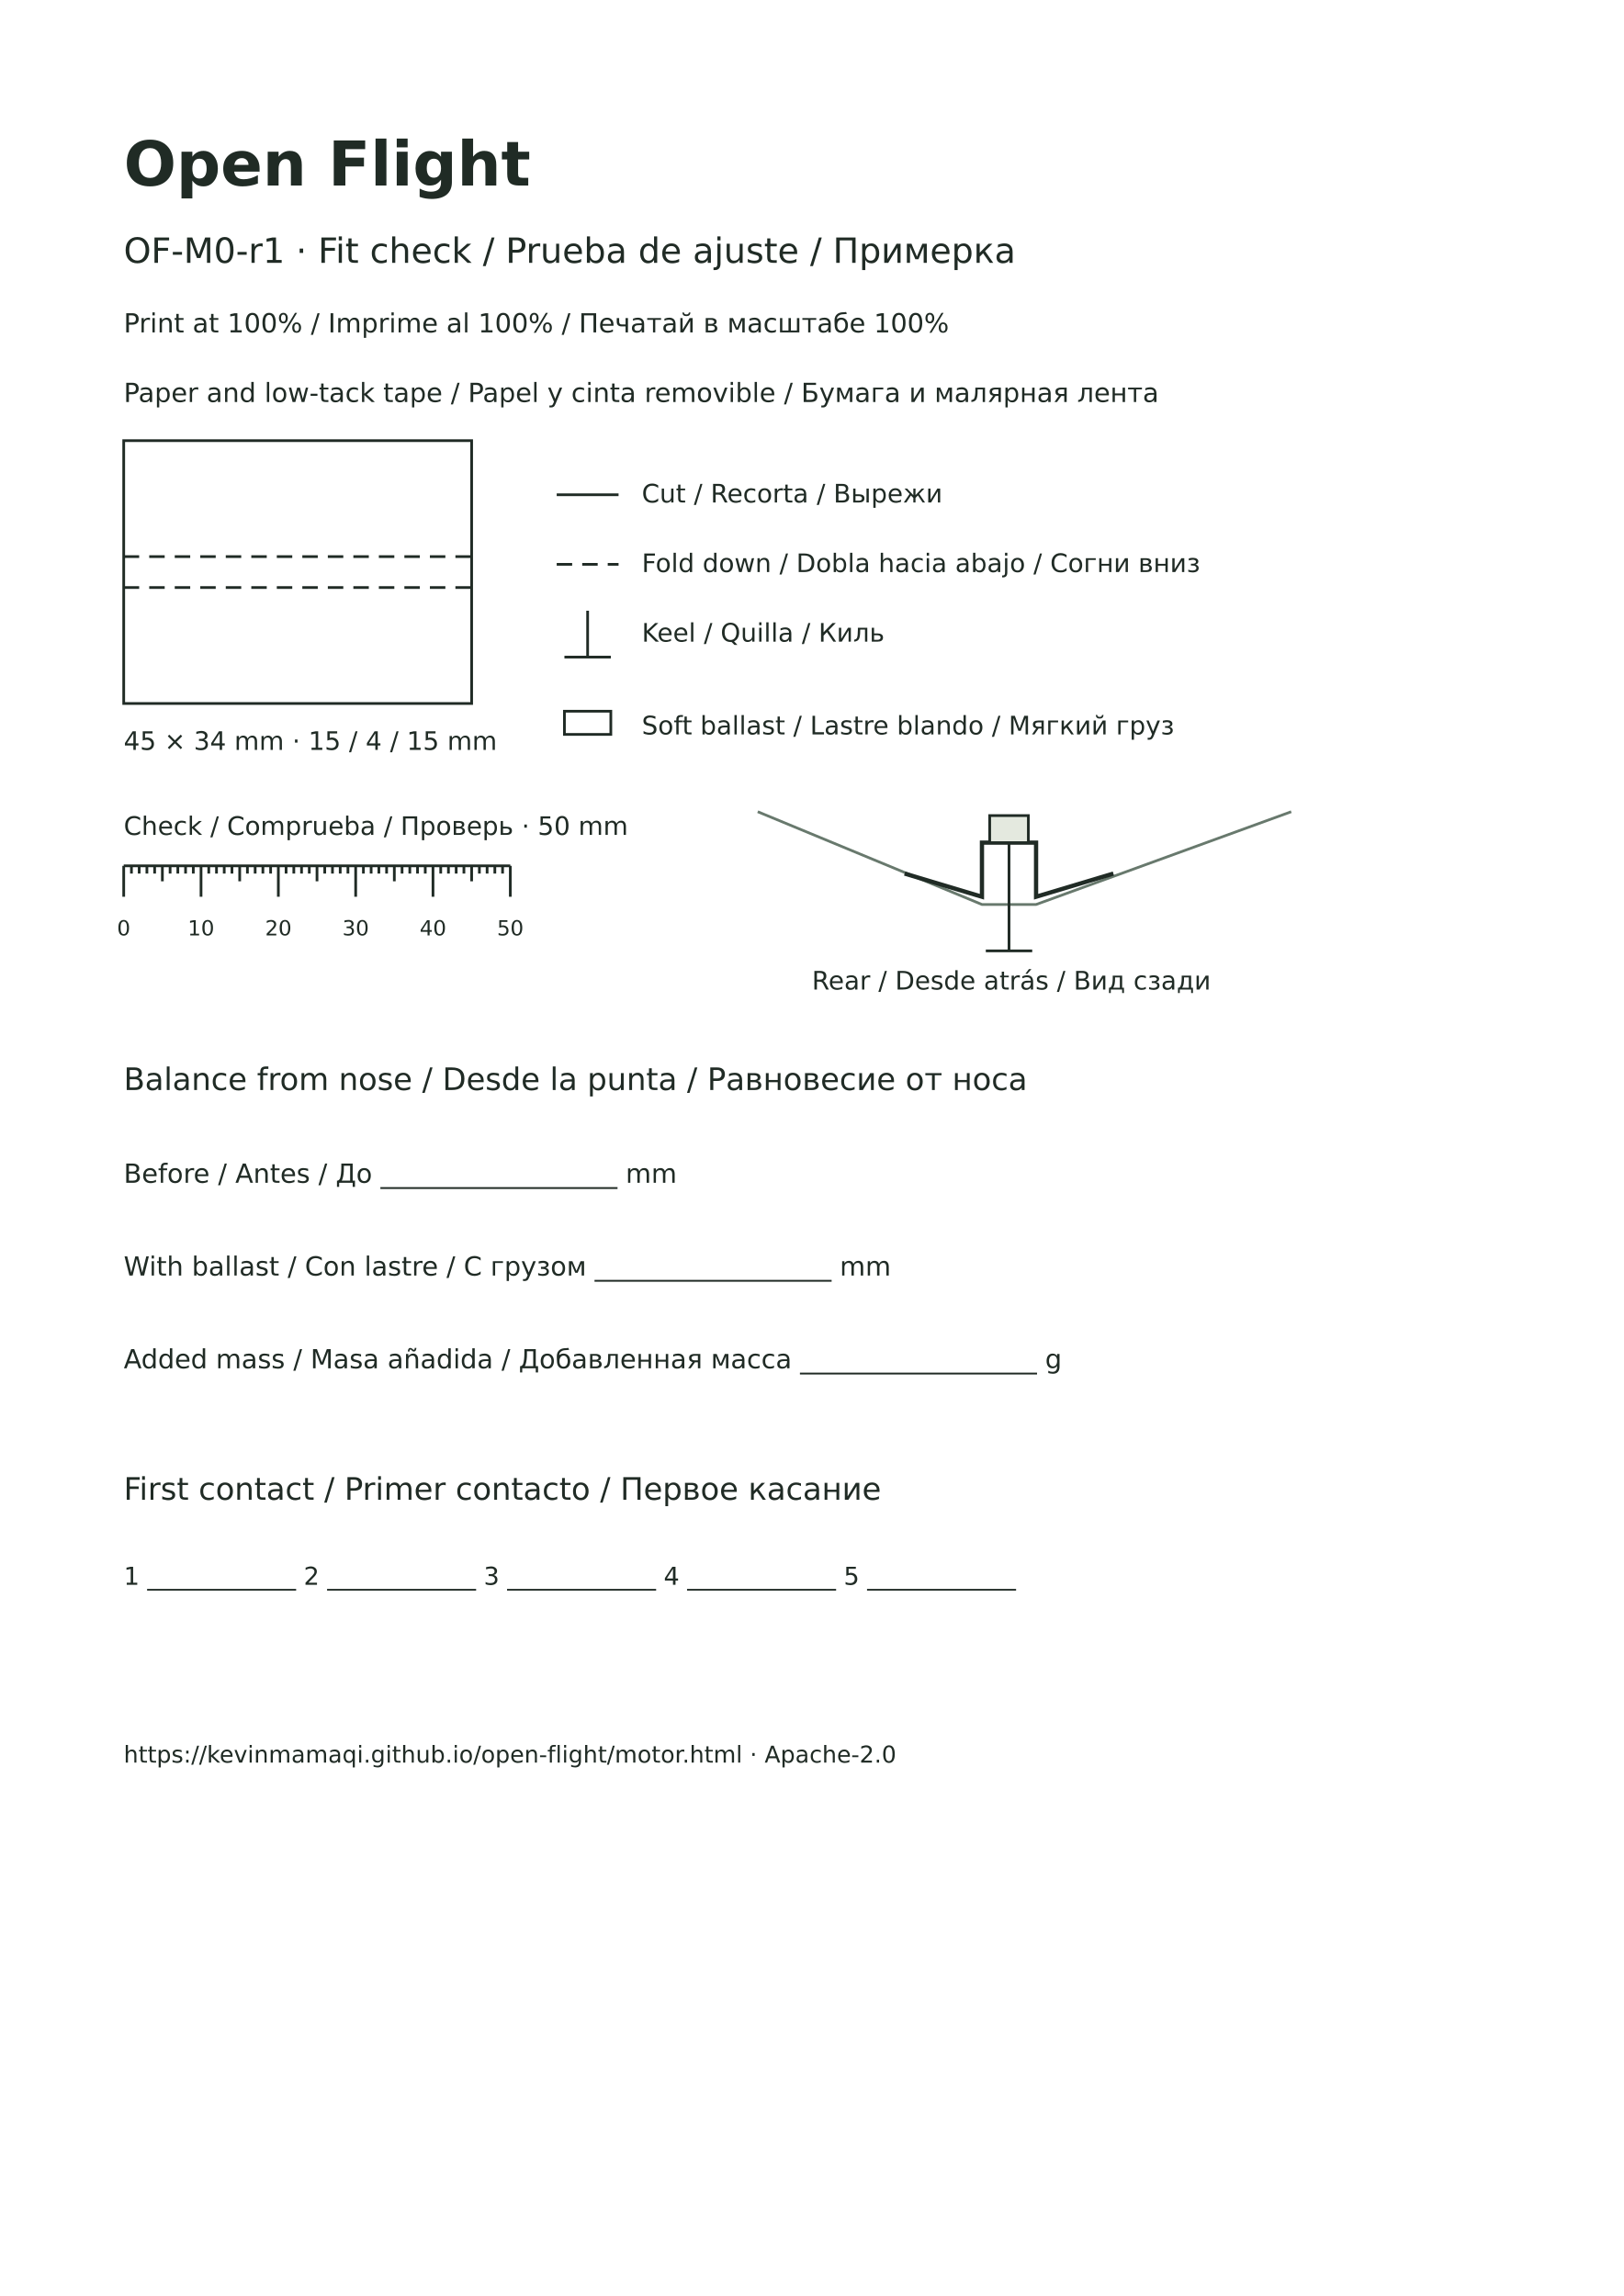
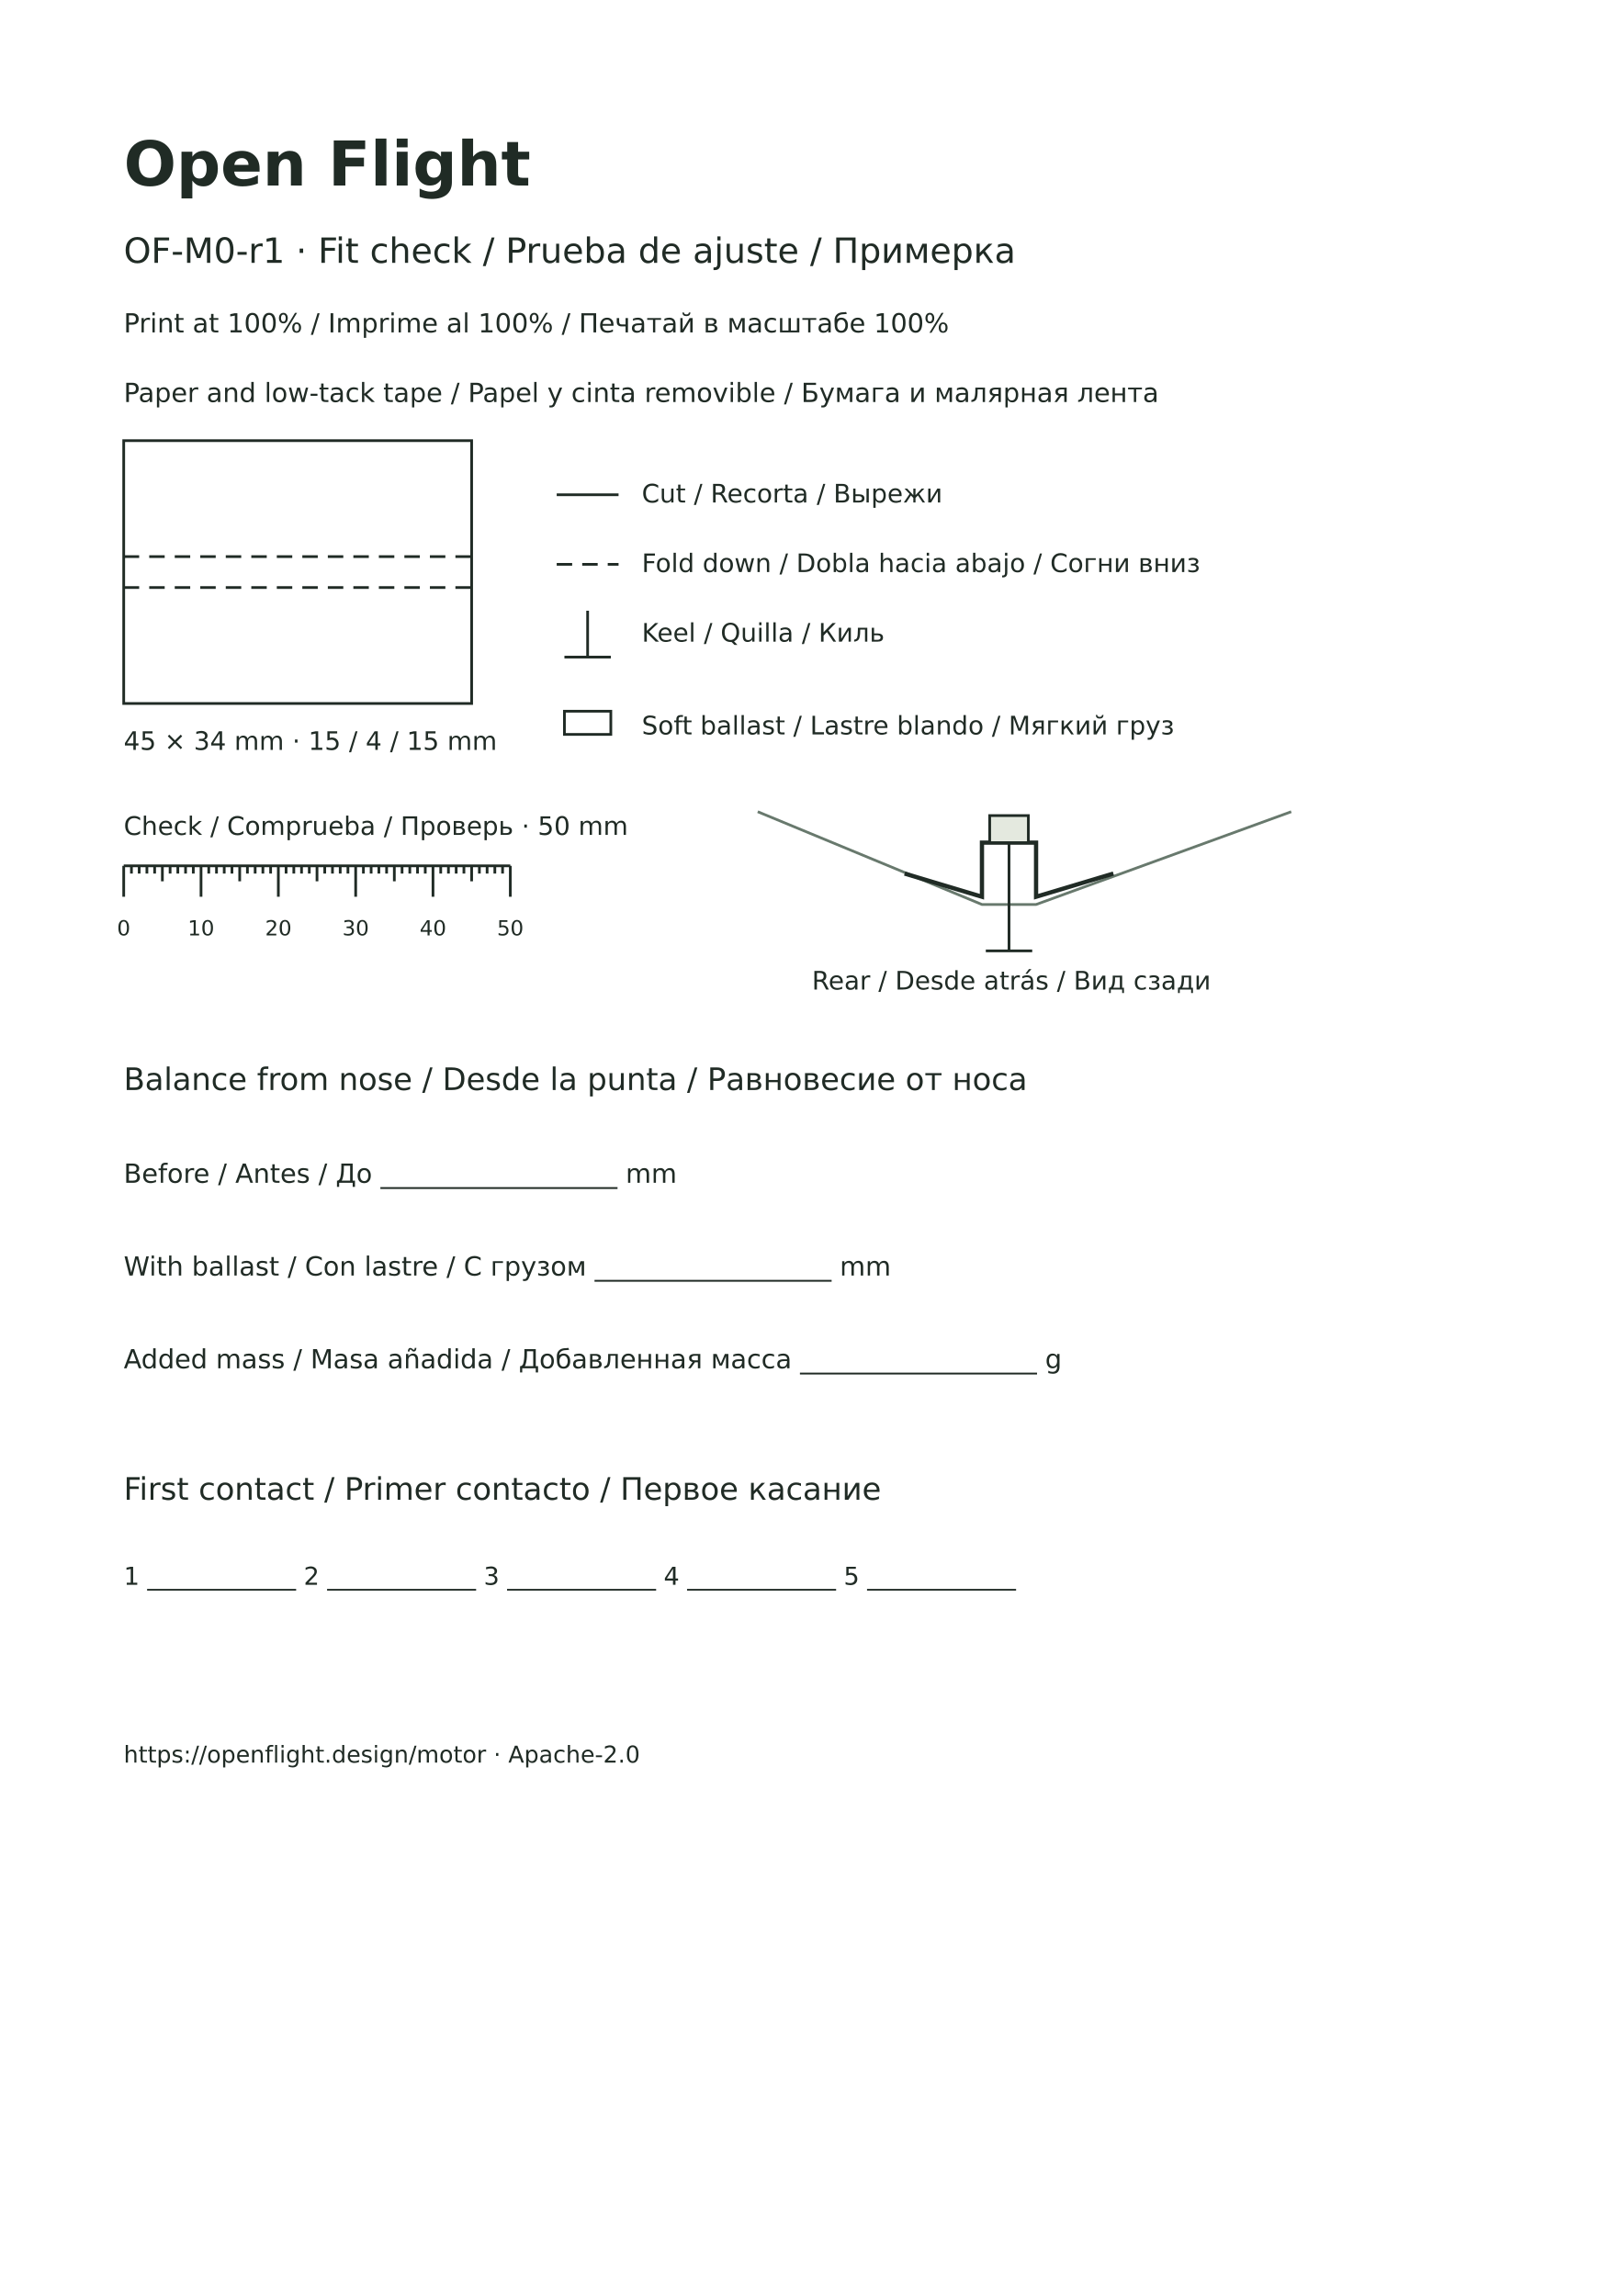
<svg xmlns="http://www.w3.org/2000/svg" width="210mm" height="297mm" viewBox="0 0 210 297">
  <g fill="#202b25" font-family="DejaVu Sans, sans-serif">
    <text x="16" y="24" font-size="8" font-weight="bold">Open Flight</text>
    <text x="16" y="34" font-size="4.5">OF-M0-r1 · Fit check / Prueba de ajuste / Примерка</text>
    <text x="16" y="43" font-size="3.4">Print at 100% / Imprime al 100% / Печатай в масштабе 100%</text>
    <text x="16" y="52" font-size="3.4">Paper and low-tack tape / Papel y cinta removible / Бумага и малярная лента</text>
    <text x="16" y="97" font-size="3.3">45 × 34 mm · 15 / 4 / 15 mm</text>
    <text x="83" y="65" font-size="3.3">Cut / Recorta / Вырежи</text>
    <text x="83" y="74" font-size="3.3">Fold down / Dobla hacia abajo / Согни вниз</text>
    <text x="83" y="83" font-size="3.3">Keel / Quilla / Киль</text>
    <text x="83" y="95" font-size="3.3">Soft ballast / Lastre blando / Мягкий груз</text>
    <text x="16" y="108" font-size="3.3">Check / Comprueba / Проверь · 50 mm</text>
    <g font-size="2.7">
      <text x="16" y="121" text-anchor="middle">0</text>
      <text x="26" y="121" text-anchor="middle">10</text>
      <text x="36" y="121" text-anchor="middle">20</text>
      <text x="46" y="121" text-anchor="middle">30</text>
      <text x="56" y="121" text-anchor="middle">40</text>
      <text x="66" y="121" text-anchor="middle">50</text>
    </g>
    <text x="105" y="128" font-size="3.3">Rear / Desde atrás / Вид сзади</text>
    <text x="16" y="141" font-size="4">Balance from nose / Desde la punta / Равновесие от носа</text>
    <text x="16" y="153" font-size="3.4">Before / Antes / До __________________ mm</text>
    <text x="16" y="165" font-size="3.4">With ballast / Con lastre / С грузом __________________ mm</text>
    <text x="16" y="177" font-size="3.4">Added mass / Masa añadida / Добавленная масса __________________ g</text>
    <text x="16" y="194" font-size="4">First contact / Primer contacto / Первое касание</text>
    <text x="16" y="205" font-size="3.2">1 ____________  2 ____________  3 ____________  4 ____________  5 ____________</text>
-     <text x="16" y="228" font-size="3">https://kevinmamaqi.github.io/open-flight/motor.html · Apache-2.0</text>
+     <text x="16" y="228" font-size="3">https://openflight.design/motor · Apache-2.0</text>
  </g>
  <g fill="none" stroke="#202b25" stroke-width=".35">
    <rect id="cut-outline" x="16" y="57" width="45" height="34" />
    <path id="fold-lines" d="M16 72h45M16 76h45" stroke-dasharray="2 1.3" />
    <path d="M72 64h8" />
    <path d="M72 73h8" stroke-dasharray="2 1.3" />
    <path d="M76 79v6M73 85h6" />
    <path d="M73 92h6v3h-6z" />
    <path d="M98 105l29 12h7l33-12" stroke="#68796d" />
    <path d="M130.5 108v15M127.5 123h6" />
    <path d="M117 113l10 3v-7h7v7l10-3" stroke-width=".55" />
    <rect x="128" y="105.5" width="5" height="3.5" fill="#e4e9df" />
    <path id="calibration-bar" d="M16 112h50" />
    <path d="M16 112v4" />
    <path d="M17 112v1" />
    <path d="M18 112v1" />
    <path d="M19 112v1" />
    <path d="M20 112v1" />
    <path d="M21 112v2" />
    <path d="M22 112v1" />
    <path d="M23 112v1" />
    <path d="M24 112v1" />
    <path d="M25 112v1" />
    <path d="M26 112v4" />
    <path d="M27 112v1" />
    <path d="M28 112v1" />
    <path d="M29 112v1" />
    <path d="M30 112v1" />
    <path d="M31 112v2" />
    <path d="M32 112v1" />
    <path d="M33 112v1" />
    <path d="M34 112v1" />
    <path d="M35 112v1" />
    <path d="M36 112v4" />
    <path d="M37 112v1" />
    <path d="M38 112v1" />
    <path d="M39 112v1" />
    <path d="M40 112v1" />
    <path d="M41 112v2" />
    <path d="M42 112v1" />
    <path d="M43 112v1" />
    <path d="M44 112v1" />
    <path d="M45 112v1" />
    <path d="M46 112v4" />
    <path d="M47 112v1" />
    <path d="M48 112v1" />
    <path d="M49 112v1" />
    <path d="M50 112v1" />
    <path d="M51 112v2" />
    <path d="M52 112v1" />
    <path d="M53 112v1" />
    <path d="M54 112v1" />
    <path d="M55 112v1" />
    <path d="M56 112v4" />
    <path d="M57 112v1" />
    <path d="M58 112v1" />
    <path d="M59 112v1" />
    <path d="M60 112v1" />
    <path d="M61 112v2" />
    <path d="M62 112v1" />
    <path d="M63 112v1" />
    <path d="M64 112v1" />
    <path d="M65 112v1" />
    <path d="M66 112v4" />
  </g>
</svg>
